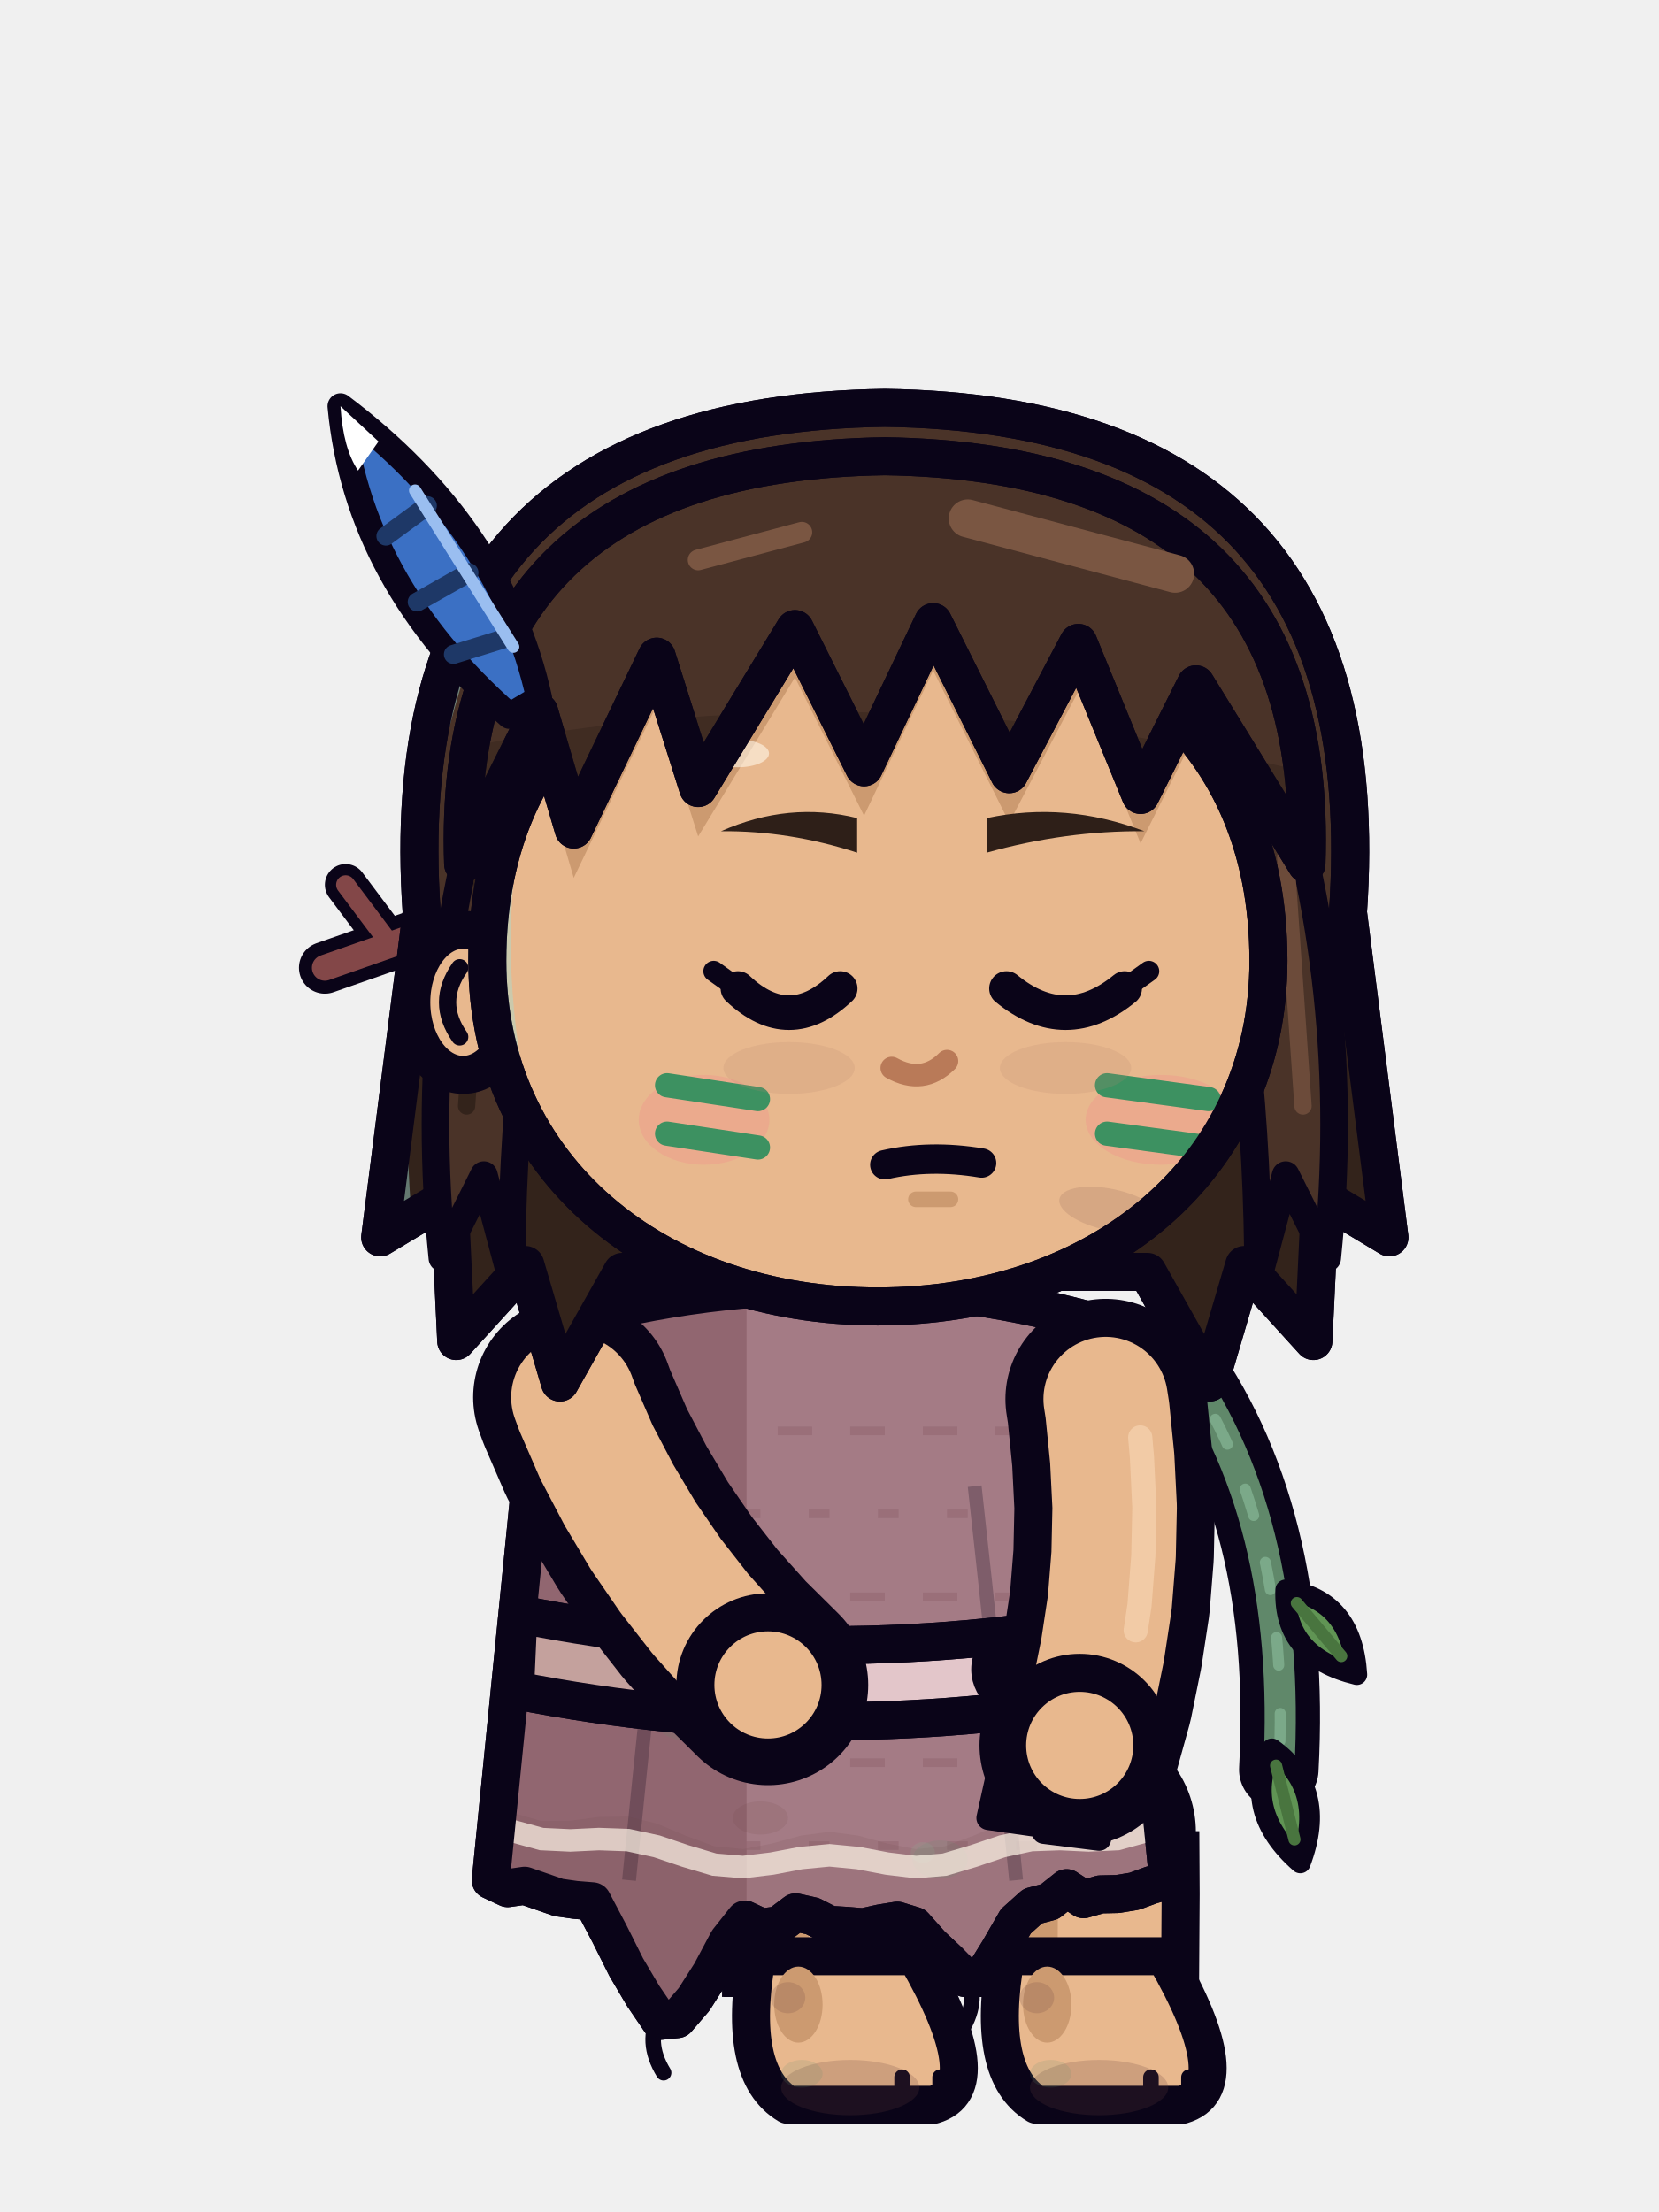
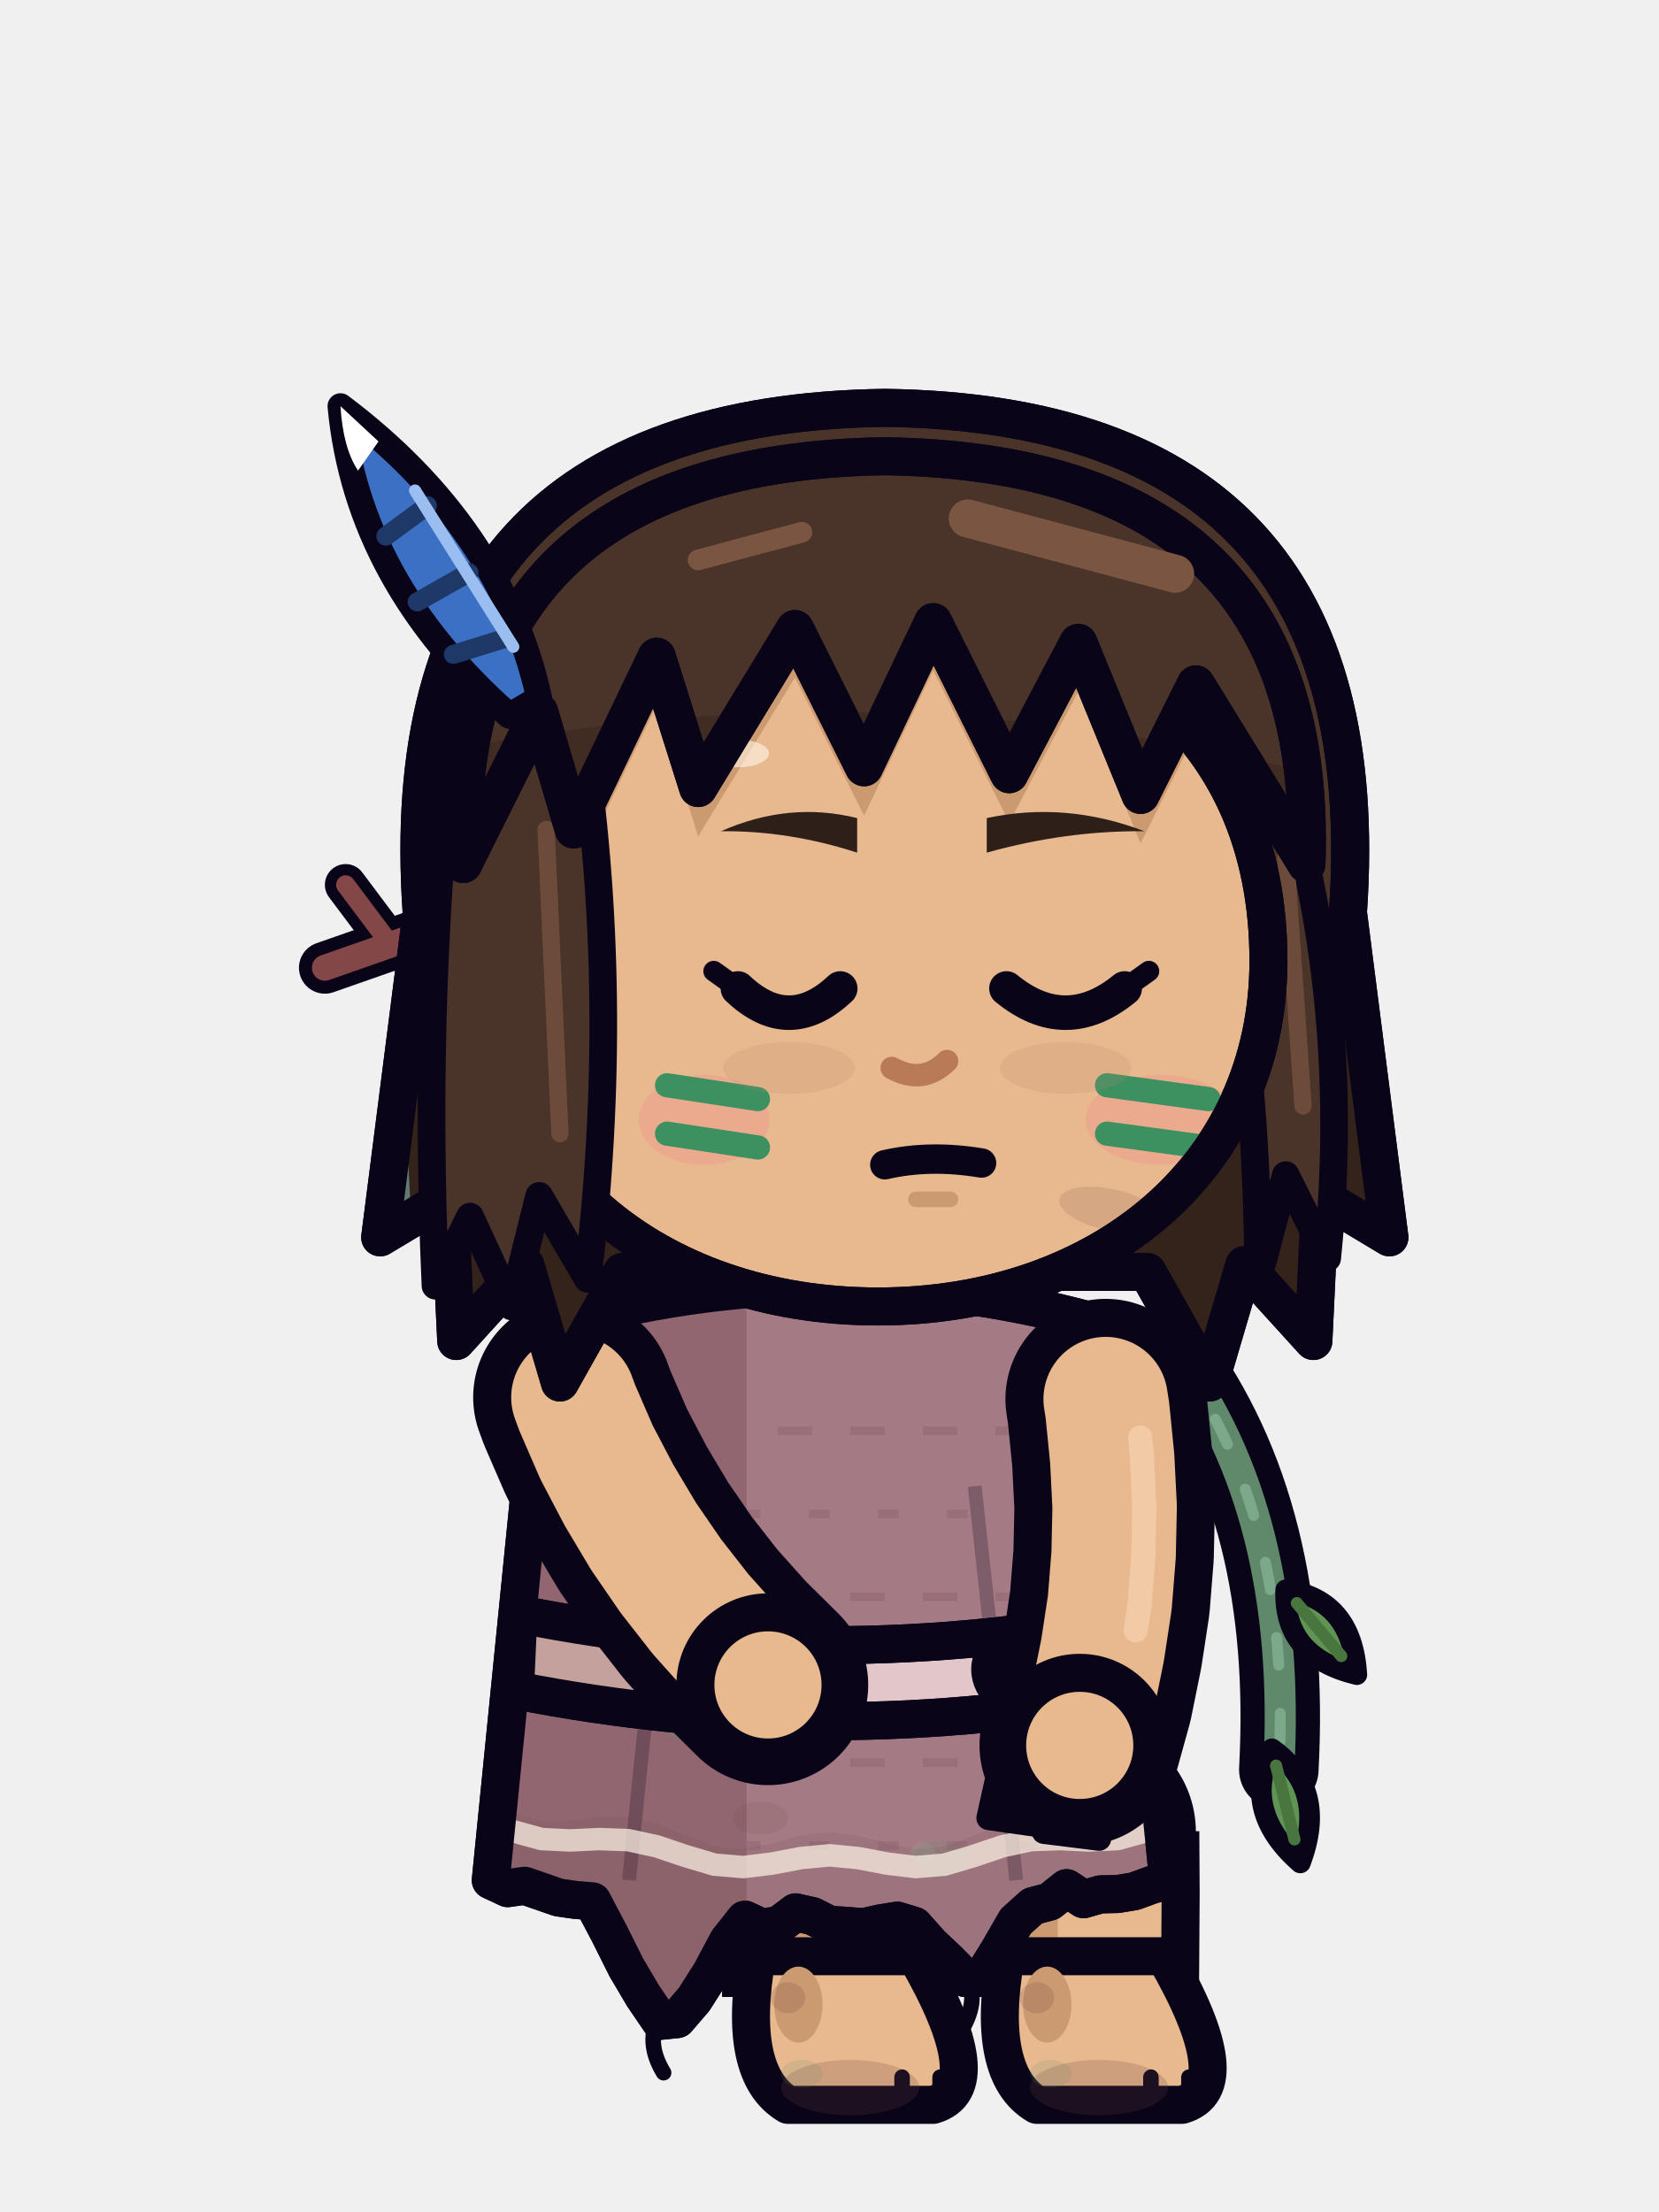
<svg xmlns="http://www.w3.org/2000/svg" width="48" height="64" viewBox="0 0 48 64">
  <g transform="translate(48 0) scale(-1 1)">
    <g transform="translate(0 5.4)">
      <path d="M14,33.8 Q10.6,38.4 11,45.8" fill="none" stroke="#0A0418" stroke-width="2.3" stroke-linecap="round" stroke-linejoin="round" />
      <path d="M14,33.8 Q10.6,38.4 11,45.8" fill="none" stroke="#60886A" stroke-width="0.9" stroke-linecap="round" stroke-linejoin="round" />
      <path d="M14,33.8 Q10.6,38.4 11,45.8" fill="none" stroke="#86B795" stroke-width="0.32" stroke-linecap="round" stroke-dasharray=".8 1.4" opacity=".7" />
      <g transform="translate(10.8 40.6) rotate(40)">
        <path d="M0,0 Q1.3,1.44 0,3.2 Q-1.3,1.44 0,0 Z" fill="#609454" stroke="#0A0418" stroke-width="0.6" stroke-linejoin="round" stroke-linecap="round" />
        <line x1="0" y1="0.5" x2="0" y2="2.5" stroke="#49753F" stroke-width="0.35" stroke-linecap="round" />
      </g>
      <g transform="translate(11.2 45.2) rotate(14)">
        <path d="M0,0 Q1.3,1.53 0,3.4 Q-1.3,1.53 0,0 Z" fill="#609454" stroke="#0A0418" stroke-width="0.6" stroke-linejoin="round" stroke-linecap="round" />
        <line x1="0" y1="0.5" x2="0" y2="2.7" stroke="#49753F" stroke-width="0.35" stroke-linecap="round" />
      </g>
    </g>
    <line x1="28" y1="52.6" x2="23.8" y2="53" stroke="#0A0418" stroke-width="6.4" stroke-linecap="round" />
    <line x1="28" y1="52.6" x2="23.8" y2="53" stroke="#E8B88E" stroke-width="4.2" stroke-linecap="round" />
    <path d="M23.8,53 L23.79,54.8 L23.81,57.8" fill="none" stroke="#0A0418" stroke-width="6.6" stroke-linejoin="round" />
    <path d="M23.8,53 L23.79,54.8 L23.81,57.8" fill="none" stroke="#E8B88E" stroke-width="4.4" stroke-linejoin="round" />
    <path d="M25.15,53.61 L25.14,54.81 L25.14,54.79 L25.15,56.59" fill="none" stroke="#CC9A70" stroke-width="1.1" stroke-linejoin="round" stroke-linecap="round" />
    <path d="M21.5,56.6 L26.1,56.6 Q26.7,60 25.2,60.9 L21,60.9 Q19.3,60.4 21.5,56.6 Z" fill="#E8B88E" stroke="#0A0418" stroke-width="1.1" stroke-linejoin="round" stroke-linecap="round" />
    <ellipse cx="24.9" cy="58" rx="0.7" ry="1.1" fill="#CC9A70" stroke="none" />
    <line x1="20.8" y1="60.1" x2="20.8" y2="60.7" stroke="#0A0418" stroke-width="0.45" stroke-linecap="round" />
    <line x1="21.9" y1="60.1" x2="21.9" y2="60.7" stroke="#0A0418" stroke-width="0.45" stroke-linecap="round" />
    <ellipse cx="23.4" cy="60.4" rx="2" ry="0.8" fill="#663D3D" stroke="none" opacity="0.21" />
    <ellipse cx="25.2" cy="57.8" rx="0.5" ry="0.45" fill="#663D3D" stroke="none" opacity="0.18" />
    <ellipse cx="24.8" cy="60" rx="0.6" ry="0.4" fill="#5D8C6F" stroke="none" opacity="0.16" />
    <line x1="20.8" y1="52.6" x2="16.6" y2="53" stroke="#0A0418" stroke-width="6.4" stroke-linecap="round" />
    <line x1="20.8" y1="52.6" x2="16.6" y2="53" stroke="#E8B88E" stroke-width="4.2" stroke-linecap="round" />
    <path d="M16.6,53 L16.59,54.8 L16.61,57.8" fill="none" stroke="#0A0418" stroke-width="6.6" stroke-linejoin="round" />
    <path d="M16.6,53 L16.59,54.8 L16.61,57.8" fill="none" stroke="#E8B88E" stroke-width="4.4" stroke-linejoin="round" />
    <path d="M17.95,53.61 L17.94,54.81 L17.94,54.79 L17.95,56.59" fill="none" stroke="#CC9A70" stroke-width="1.1" stroke-linejoin="round" stroke-linecap="round" />
    <path d="M14.3,56.6 L18.9,56.6 Q19.5,60 18,60.9 L13.8,60.9 Q12.1,60.4 14.3,56.6 Z" fill="#E8B88E" stroke="#0A0418" stroke-width="1.1" stroke-linejoin="round" stroke-linecap="round" />
    <ellipse cx="17.7" cy="58" rx="0.7" ry="1.1" fill="#CC9A70" stroke="none" />
    <line x1="13.6" y1="60.1" x2="13.6" y2="60.7" stroke="#0A0418" stroke-width="0.45" stroke-linecap="round" />
    <line x1="14.7" y1="60.1" x2="14.7" y2="60.7" stroke="#0A0418" stroke-width="0.45" stroke-linecap="round" />
    <ellipse cx="16.2" cy="60.4" rx="2" ry="0.8" fill="#663D3D" stroke="none" opacity="0.21" />
    <ellipse cx="18" cy="57.8" rx="0.5" ry="0.45" fill="#663D3D" stroke="none" opacity="0.18" />
    <ellipse cx="17.6" cy="60" rx="0.6" ry="0.4" fill="#5D8C6F" stroke="none" opacity="0.16" />
    <g transform="translate(0 5.4)">
      <path d="M15.8,33 Q24,30.6 32.2,33 L33.8,49 L33.31,49.23 L32.82,49.16 L32.33,49.33 L31.84,49.5 L31.35,49.57 L30.86,49.61 L30.37,50.54 L29.88,51.52 L29.39,52.35 L28.9,53.07 L28.41,53.02 L27.92,52.45 L27.43,51.68 L26.94,50.76 L26.45,50.14 L25.96,50.37 L25.47,50.3 L24.98,49.93 L24.49,50.04 L24,50.29 L23.51,50.32 L23.02,50.36 L22.53,50.25 L22.04,50.17 L21.55,50.32 L21.06,50.87 L20.57,51.33 L20.08,51.83 L19.59,51.83 L19.1,51.04 L18.61,50.19 L18.12,49.75 L17.63,49.62 L17.14,49.23 L16.65,49.55 L16.16,49.41 L15.67,49.4 L15.18,49.32 L14.69,49.14 L14.2,49 Z" fill="#A47B85" stroke="#0A0418" stroke-width="1.1" stroke-linejoin="round" stroke-linecap="round" />
      <clipPath id="mycalinaseassis1t">
        <path d="M15.8,33 Q24,30.6 32.2,33 L33.8,49 L33.31,49.23 L32.82,49.16 L32.33,49.33 L31.84,49.5 L31.35,49.57 L30.86,49.61 L30.37,50.54 L29.88,51.52 L29.39,52.35 L28.9,53.07 L28.41,53.02 L27.92,52.45 L27.43,51.68 L26.94,50.76 L26.45,50.14 L25.96,50.37 L25.47,50.3 L24.98,49.93 L24.49,50.04 L24,50.29 L23.51,50.32 L23.02,50.36 L22.53,50.25 L22.04,50.17 L21.55,50.32 L21.06,50.87 L20.57,51.33 L20.08,51.83 L19.59,51.83 L19.1,51.04 L18.61,50.19 L18.12,49.75 L17.63,49.62 L17.14,49.23 L16.65,49.55 L16.16,49.41 L15.67,49.4 L15.18,49.32 L14.69,49.14 L14.2,49 Z" />
      </clipPath>
      <g clip-path="url(#mycalinaseassis1t)">
        <path d="M14,36 L34,36" stroke="#916670" stroke-width="0.25" stroke-dasharray="1 1.1" opacity=".55" />
        <path d="M14,38.4 L34,38.4" stroke="#916670" stroke-width="0.25" stroke-dasharray=".6 1.4" opacity=".55" />
        <path d="M14,40.8 L34,40.8" stroke="#916670" stroke-width="0.25" stroke-dasharray="1 1.1" opacity=".55" />
        <path d="M14,43.2 L34,43.2" stroke="#916670" stroke-width="0.25" stroke-dasharray=".6 1.4" opacity=".55" />
        <path d="M14,45.6 L34,45.6" stroke="#916670" stroke-width="0.25" stroke-dasharray="1 1.1" opacity=".55" />
        <path d="M14,48 L34,48" stroke="#916670" stroke-width="0.25" stroke-dasharray=".6 1.4" opacity=".55" />
        <rect x="26.4" y="30" width="9" height="24" fill="#916670" />
        <rect x="16.6" y="36" width="1.2" height="11" rx="0.6" fill="#B68F9A" />
        <path d="M19.8,37.6 Q19.2,43 18.6,49 M28.6,37.6 Q29.2,43 29.8,49" fill="none" stroke="#0A0418" stroke-width="0.4" opacity=".25" />
        <path d="M14,46.6 L14.83,47.05 L15.67,47.29 L16.5,47.28 L17.33,47.17 L18.17,47.16 L19,47.36 L19.83,47.71 L20.67,48.02 L21.5,48.1 L22.33,47.94 L23.17,47.71 L24,47.6 L24.83,47.71 L25.67,47.94 L26.5,48.1 L27.33,48.02 L28.17,47.71 L29,47.36 L29.83,47.16 L30.67,47.17 L31.5,47.28 L32.33,47.29 L33.17,47.05 L34,46.6 L40,60 L8,60 Z" fill="#663D3D" opacity="0.11" />
        <ellipse cx="17.4" cy="44.6" rx="1" ry="0.6" fill="#663D3D" stroke="none" opacity="0.12" />
        <ellipse cx="26" cy="47.2" rx="0.8" ry="0.48" fill="#663D3D" stroke="none" opacity="0.12" />
        <ellipse cx="16" cy="40.6" rx="0.8" ry="0.55" fill="#5D8C6F" stroke="none" opacity="0.16" />
        <ellipse cx="16.5" cy="40.4" rx="0.35" ry="0.3" fill="#86B795" stroke="none" opacity="0.16" />
        <ellipse cx="28.2" cy="44.4" rx="0.8" ry="0.55" fill="#5D8C6F" stroke="none" opacity="0.16" />
        <ellipse cx="28.7" cy="44.2" rx="0.35" ry="0.3" fill="#86B795" stroke="none" opacity="0.16" />
        <ellipse cx="20.8" cy="48.4" rx="0.8" ry="0.55" fill="#5D8C6F" stroke="none" opacity="0.16" />
        <ellipse cx="21.3" cy="48.2" rx="0.35" ry="0.3" fill="#86B795" stroke="none" opacity="0.16" />
        <path d="M14,47.2 L14.83,47.58 L15.67,47.81 L16.5,47.85 L17.33,47.81 L18.17,47.84 L19,48.02 L19.83,48.3 L20.67,48.55 L21.5,48.62 L22.33,48.52 L23.17,48.36 L24,48.28 L24.83,48.36 L25.67,48.52 L26.5,48.62 L27.33,48.55 L28.17,48.3 L29,48.02 L29.83,47.84 L30.67,47.81 L31.5,47.85 L32.33,47.81 L33.17,47.58 L34,47.2" fill="none" stroke="#FFF6E8" stroke-width="0.65" opacity="0.7" />
      </g>
      <path d="M15.8,33 Q24,30.6 32.2,33 L33.8,49 L33.31,49.23 L32.82,49.16 L32.33,49.33 L31.84,49.5 L31.35,49.57 L30.86,49.61 L30.37,50.54 L29.88,51.52 L29.39,52.35 L28.9,53.07 L28.41,53.02 L27.92,52.45 L27.43,51.68 L26.94,50.76 L26.45,50.14 L25.96,50.37 L25.47,50.3 L24.98,49.93 L24.49,50.04 L24,50.29 L23.51,50.32 L23.02,50.36 L22.53,50.25 L22.04,50.17 L21.55,50.32 L21.06,50.87 L20.57,51.33 L20.08,51.83 L19.59,51.83 L19.1,51.04 L18.61,50.19 L18.12,49.75 L17.63,49.62 L17.14,49.23 L16.65,49.55 L16.16,49.41 L15.67,49.4 L15.18,49.32 L14.69,49.14 L14.2,49 Z" fill="none" stroke="#0A0418" stroke-width="1.1" stroke-linejoin="round" stroke-linecap="round" />
      <path d="M28.9,52.87 q0.45,0.8 -0.1,1.7" fill="none" stroke="#0A0418" stroke-width=".45" stroke-linecap="round" />
      <path d="M20.08,51.63 q-0.45,0.8 0.1,1.7" fill="none" stroke="#0A0418" stroke-width=".45" stroke-linecap="round" />
      <path d="M28.9,38.4 L28.59,38.76 L28.16,39.04 L27.6,38.91 L27.15,38.62 L27.29,38.21 L27.56,37.85 L28.14,37.83 L28.69,37.98 Z" fill="#916670" stroke="#0A0418" stroke-width="0.55" stroke-linejoin="round" />
      <path d="M28.18,38.99 q0.3,0.8 -0.2,1.5" fill="none" stroke="#0A0418" stroke-width="0.4" stroke-linecap="round" />
      <path d="M16,37.6 L16.67,38.3 L17.33,37.1 L18,37.9" fill="none" stroke="#0A0418" stroke-width="0.6" stroke-linecap="round" stroke-linejoin="round" />
      <path d="M15,41.3 Q24,43.1 33,41.3 L33.1,43.5 Q24,45.3 14.9,43.5 Z" fill="#E3C6CA" stroke="#0A0418" stroke-width="1.1" stroke-linejoin="round" stroke-linecap="round" />
      <clipPath id="mycalinaseassis1vb">
        <path d="M15,41.3 Q24,43.1 33,41.3 L33.1,43.5 Q24,45.3 14.9,43.5 Z" />
      </clipPath>
      <g clip-path="url(#mycalinaseassis1vb)">
        <rect x="26" y="40" width="10" height="7" fill="#C4A19D" />
      </g>
      <path d="M15,41.3 Q24,43.1 33,41.3 L33.1,43.5 Q24,45.3 14.9,43.5 Z" fill="none" stroke="#0A0418" stroke-width="1.1" stroke-linejoin="round" stroke-linecap="round" />
      <path d="M17.6,43.6 L16.2,47.8 L17.8,47.6 Z" fill="#E3C6CA" stroke="#0A0418" stroke-width="0.7" stroke-linejoin="round" stroke-linecap="round" />
      <path d="M18.6,43.6 L19.4,47.2 L18,47.4 Z" fill="#C4A19D" stroke="#0A0418" stroke-width="0.7" stroke-linejoin="round" stroke-linecap="round" />
      <ellipse cx="18" cy="42.9" rx="1.5" ry="1.2" fill="#C4A19D" stroke="#0A0418" stroke-width="0.8" stroke-linejoin="round" stroke-linecap="round" />
    </g>
    <path d="M31.41,40.43 L31.3,40.73 L30.74,42.02 L30.09,43.26 L29.38,44.45 L28.59,45.6 L27.73,46.7 L26.79,47.75 L25.78,48.75" fill="none" stroke="#0A0418" stroke-width="5.8" stroke-linecap="round" stroke-linejoin="round" />
    <path d="M31.41,40.43 L31.3,40.73 L30.74,42.02 L30.09,43.26 L29.38,44.45 L28.59,45.6 L27.73,46.7 L26.79,47.75 L25.78,48.75" fill="none" stroke="#E8B88E" stroke-width="3.6" stroke-linecap="round" stroke-linejoin="round" />
    <ellipse cx="25.78" cy="48.75" rx="2.1" ry="2.1" fill="#E8B88E" stroke="#0A0418" stroke-width="1.1" stroke-linejoin="round" stroke-linecap="round" />
    <path d="M16.01,40.48 L15.96,40.8 L15.82,42.2 L15.75,43.6 L15.78,44.99 L15.89,46.37 L16.1,47.75 L16.38,49.13 L16.76,50.5" fill="none" stroke="#0A0418" stroke-width="5.8" stroke-linecap="round" stroke-linejoin="round" />
    <path d="M16.01,40.48 L15.96,40.8 L15.82,42.2 L15.75,43.6 L15.78,44.99 L15.89,46.37 L16.1,47.75 L16.38,49.13 L16.76,50.5" fill="none" stroke="#E8B88E" stroke-width="3.6" stroke-linecap="round" stroke-linejoin="round" />
    <path d="M15.01,41.59 L14.96,42.16 L14.89,43.62 L14.92,45.01 L15.03,46.44 L15.14,47.17" fill="none" stroke="#F6D3B0" stroke-width="0.7" stroke-linecap="round" stroke-linejoin="round" opacity=".7" />
    <ellipse cx="16.76" cy="50.5" rx="2.1" ry="2.1" fill="#E8B88E" stroke="#0A0418" stroke-width="1.1" stroke-linejoin="round" stroke-linecap="round" />
    <g transform="translate(0 5.4)">
      <line x1="34.6" y1="21.2" x2="38.6" y2="22.6" stroke="#0A0418" stroke-width="1.5" stroke-linecap="round" />
      <line x1="36.8" y1="21.8" x2="38" y2="20.2" stroke="#0A0418" stroke-width="1.2" stroke-linecap="round" />
      <line x1="34.6" y1="21.2" x2="38.6" y2="22.6" stroke="#834748" stroke-width="0.75" stroke-linecap="round" />
      <line x1="36.8" y1="21.8" x2="38" y2="20.2" stroke="#834748" stroke-width="0.55" stroke-linecap="round" />
      <path d="M9,21 Q8,6.6 22.4,6.4 Q36.8,6.6 35.8,21 L37,30.4 L35,29.2 L34.8,33.4 L32.8,31.2 L31.8,34.6 L30,31.4 L14.8,31.4 L13,34.6 L12,31.2 L10,33.4 L9.8,29.2 L7.8,30.4 Z" fill="#4A3328" stroke="#0A0418" stroke-width="1.1" stroke-linejoin="round" stroke-linecap="round" />
      <clipPath id="mycalinaseassis1seneutreh">
        <path d="M9,21 Q8,6.6 22.4,6.4 Q36.8,6.6 35.8,21 L37,30.4 L35,29.2 L34.8,33.4 L32.8,31.2 L31.8,34.6 L30,31.4 L14.8,31.4 L13,34.6 L12,31.2 L10,33.4 L9.8,29.2 L7.8,30.4 Z" />
      </clipPath>
      <g clip-path="url(#mycalinaseassis1seneutreh)">
        <rect x="8" y="24" width="34" height="12" fill="#33231B" />
        <path d="M33.8,12 Q37,20 36,31 L41,31 L41,12 Z" fill="#9FE3DA" opacity=".45" />
      </g>
      <path d="M9,21 Q8,6.6 22.4,6.4 Q36.8,6.6 35.8,21 L37,30.4 L35,29.2 L34.8,33.4 L32.8,31.2 L31.8,34.6 L30,31.4 L14.8,31.4 L13,34.6 L12,31.2 L10,33.4 L9.8,29.2 L7.8,30.4 Z" fill="none" stroke="#0A0418" stroke-width="1.1" stroke-linejoin="round" stroke-linecap="round" />
      <path d="M11.2,16 Q8.8,23.2 9.6,31 L10.8,28.6 L11.6,31.6 Q11.6,24.8 13,18.4 Z" fill="#4A3328" stroke="#0A0418" stroke-width="0.8" stroke-linejoin="round" stroke-linecap="round" />
      <path d="M33.6,16 Q36,23.2 35.2,31 L34,28.6 L33.2,31.6 Q33.2,24.8 31.8,18.4 Z" fill="#4A3328" stroke="#0A0418" stroke-width="0.8" stroke-linejoin="round" stroke-linecap="round" />
      <line x1="10.8" y1="19.4" x2="10.3" y2="26.6" stroke="#7A5642" stroke-width="0.5" stroke-linecap="round" opacity=".7" />
      <line x1="34" y1="19.4" x2="34.5" y2="26.6" stroke="#33231B" stroke-width="0.5" stroke-linecap="round" />
      <ellipse cx="34.6" cy="23.6" rx="1.5" ry="2.1" fill="#E8B88E" stroke="#0A0418" stroke-width="1.1" stroke-linejoin="round" stroke-linecap="round" />
      <path d="M34.7,22.6 Q35.4,23.6 34.7,24.6" fill="none" stroke="#0A0418" stroke-width="0.5" stroke-linejoin="round" stroke-linecap="round" />
      <path d="M11.3,22.4 C11.3,15.6 16.3,12.2 22.6,12.2 C28.9,12.2 33.9,15.6 33.9,22.4 C33.9,28.4 29,32.4 22.6,32.4 C16.2,32.4 11.3,28.4 11.3,22.4 Z" fill="#E8B88E" stroke="#0A0418" stroke-width="1.1" stroke-linejoin="round" stroke-linecap="round" />
      <clipPath id="mycalinaseassis1seneutref">
        <path d="M11.3,22.4 C11.3,15.6 16.3,12.2 22.6,12.2 C28.9,12.2 33.9,15.6 33.9,22.4 C33.9,28.4 29,32.4 22.6,32.4 C16.2,32.4 11.3,28.4 11.3,22.4 Z" />
      </clipPath>
      <g clip-path="url(#mycalinaseassis1seneutref)">
        <path d="M10.2,19.6 Q9.8,8 22.4,7.8 Q35,8 34.6,19.6 L32.4,15.2 L31.4,18.6 L29,13.6 L27.8,17.4 L25,12.8 L23,16.8 L21,12.6 L18.8,17 L16.8,13.2 L15,17.6 L13.4,14.4 Z" fill="#CC9A70" transform="translate(0 1.4)" />
        <g transform="translate(-1.6 0)">
          <path d="M33.4,14.6 Q36.6,22.4 32.6,31.8 L37,31.8 L37,14.6 Z" fill="#9FE3DA" opacity=".4" />
        </g>
        <ellipse cx="14.41" cy="27" rx="2.18" ry="1.3" fill="#EE9C8C" stroke="none" opacity=".5" />
        <ellipse cx="27.63" cy="27" rx="1.89" ry="1.3" fill="#EE9C8C" stroke="none" opacity=".5" />
        <line x1="13.03" y1="26.4" x2="15.97" y2="26" stroke="#3D9161" stroke-width="0.7" stroke-linecap="round" />
        <line x1="13.03" y1="27.8" x2="15.97" y2="27.4" stroke="#3D9161" stroke-width="0.7" stroke-linecap="round" />
        <line x1="26.07" y1="26.4" x2="28.7" y2="26" stroke="#3D9161" stroke-width="0.7" stroke-linecap="round" />
        <line x1="26.07" y1="27.8" x2="28.7" y2="27.4" stroke="#3D9161" stroke-width="0.7" stroke-linecap="round" />
        <ellipse cx="15.88" cy="29.6" rx="1.5" ry="0.6" fill="#663D3D" opacity="0.14" transform="rotate(-12 15.88 29.6)" />
        <ellipse cx="26.65" cy="16.4" rx="0.9" ry="0.4" fill="#FFF6E8" stroke="none" opacity="0.6" />
      </g>
      <path d="M11.3,22.4 C11.3,15.6 16.3,12.2 22.6,12.2 C28.9,12.2 33.9,15.6 33.9,22.4 C33.9,28.4 29,32.4 22.6,32.4 C16.2,32.4 11.3,28.4 11.3,22.4 Z" fill="none" stroke="#0A0418" stroke-width="1.1" stroke-linejoin="round" stroke-linecap="round" />
+       <path d="M31.2,15.6 Q30,23.4 31,31.6 L32.4,29.2 L33.2,32.4 L34.4,29.8 L35.4,31.8 Q35.8,23 34.8,14.8 Z" fill="#4A3328" stroke="#0A0418" stroke-width="0.8" stroke-linejoin="round" stroke-linecap="round" />
+       <line x1="32.2" y1="18.6" x2="31.8" y2="27.4" stroke="#7A5642" stroke-width="0.5" stroke-linecap="round" opacity=".7" />
      <path d="M10.2,19.6 Q9.8,8 22.4,7.8 Q35,8 34.6,19.6 L32.4,15.2 L31.4,18.6 L29,13.6 L27.8,17.4 L25,12.8 L23,16.8 L21,12.6 L18.8,17 L16.8,13.2 L15,17.6 L13.4,14.4 Z" fill="#4A3328" stroke="#0A0418" stroke-width="1.1" stroke-linejoin="round" stroke-linecap="round" />
      <clipPath id="mycalinaseassis1seneutrefr">
        <path d="M10.2,19.6 Q9.8,8 22.4,7.8 Q35,8 34.6,19.6 L32.4,15.2 L31.4,18.6 L29,13.6 L27.8,17.4 L25,12.8 L23,16.8 L21,12.6 L18.8,17 L16.8,13.2 L15,17.6 L13.4,14.4 Z" />
      </clipPath>
      <g clip-path="url(#mycalinaseassis1seneutrefr)">
        <path d="M10,17 Q24,13.4 38,17 L38,21 L10,21 Z" fill="#33231B" opacity=".45" />
      </g>
      <path d="M10.2,19.6 Q9.8,8 22.4,7.8 Q35,8 34.6,19.6 L32.4,15.2 L31.4,18.6 L29,13.6 L27.8,17.4 L25,12.8 L23,16.8 L21,12.6 L18.8,17 L16.8,13.2 L15,17.6 L13.4,14.4 Z" fill="none" stroke="#0A0418" stroke-width="1.1" stroke-linejoin="round" stroke-linecap="round" />
      <line x1="14" y1="11.2" x2="20" y2="9.6" stroke="#7A5642" stroke-width="1.1" stroke-linecap="round" />
      <line x1="24.8" y1="10" x2="27.8" y2="10.8" stroke="#7A5642" stroke-width="0.6" stroke-linecap="round" />
      <g transform="translate(32.4 14.8) rotate(-6) scale(1 1)">
        <path d="M0,0 Q1.6,-4.8 6.6,-7.8 Q5.6,-2.8 0.8,0.6 Z" fill="#3B70C4" stroke="#0A0418" stroke-width="0.75" stroke-linejoin="round" stroke-linecap="round" />
        <line x1="1.2" y1="-1.6" x2="2.6" y2="-1" stroke="#1E3867" stroke-width="0.55" stroke-linecap="round" />
        <line x1="2.4" y1="-3.4" x2="3.8" y2="-2.4" stroke="#1E3867" stroke-width="0.55" stroke-linecap="round" />
        <line x1="3.8" y1="-5.2" x2="4.9" y2="-4.2" stroke="#1E3867" stroke-width="0.55" stroke-linecap="round" />
        <line x1="0.9" y1="-1.4" x2="4.2" y2="-5.6" stroke="#9ABEF0" stroke-width="0.35" stroke-linecap="round" />
        <path d="M5.4,-6.9 Q6.2,-7.5 6.6,-7.8 Q6.4,-6.6 5.9,-6 Z" fill="#FFFFFF" stroke="none" />
      </g>
      <path d="M20.6,25.3 Q21.3,26 22.2,25.5" fill="none" stroke="#B97A58" stroke-width="0.65" stroke-linejoin="round" stroke-linecap="round" />
      <path d="M19.6,28.25 Q21.1,28 22.4,28.3" fill="none" stroke="#0A0418" stroke-width="0.85" stroke-linejoin="round" stroke-linecap="round" />
      <line x1="20.5" y1="29.3" x2="21.5" y2="29.3" stroke="#CC9A70" stroke-width="0.45" stroke-linecap="round" />
      <path d="M19.45,18.27 Q17.17,17.78 14.89,18.65 Q17.17,18.63 19.45,19.27 Z" fill="#2E1F18" stroke="none" />
      <path d="M23.2,18.27 Q25.17,17.78 27.14,18.65 Q25.17,18.63 23.2,19.27 Z" fill="#2E1F18" stroke="none" />
      <ellipse cx="17.17" cy="25.5" rx="1.9" ry="0.75" fill="#B9856E" stroke="none" opacity="0.18" />
      <path d="M15.46,23.2 Q17.17,24.6 18.88,23.2" fill="none" stroke="#0A0418" stroke-width="1" stroke-linejoin="round" stroke-linecap="round" />
      <path d="M15.46,23.2 l-0.7,-0.5" fill="none" stroke="#0A0418" stroke-width="0.6" stroke-linejoin="round" stroke-linecap="round" />
      <ellipse cx="25.17" cy="25.5" rx="1.9" ry="0.75" fill="#B9856E" stroke="none" opacity="0.18" />
      <path d="M23.69,23.2 Q25.17,24.6 26.65,23.2" fill="none" stroke="#0A0418" stroke-width="1" stroke-linejoin="round" stroke-linecap="round" />
      <path d="M26.65,23.2 l0.7,-0.5" fill="none" stroke="#0A0418" stroke-width="0.6" stroke-linejoin="round" stroke-linecap="round" />
    </g>
  </g>
</svg>
